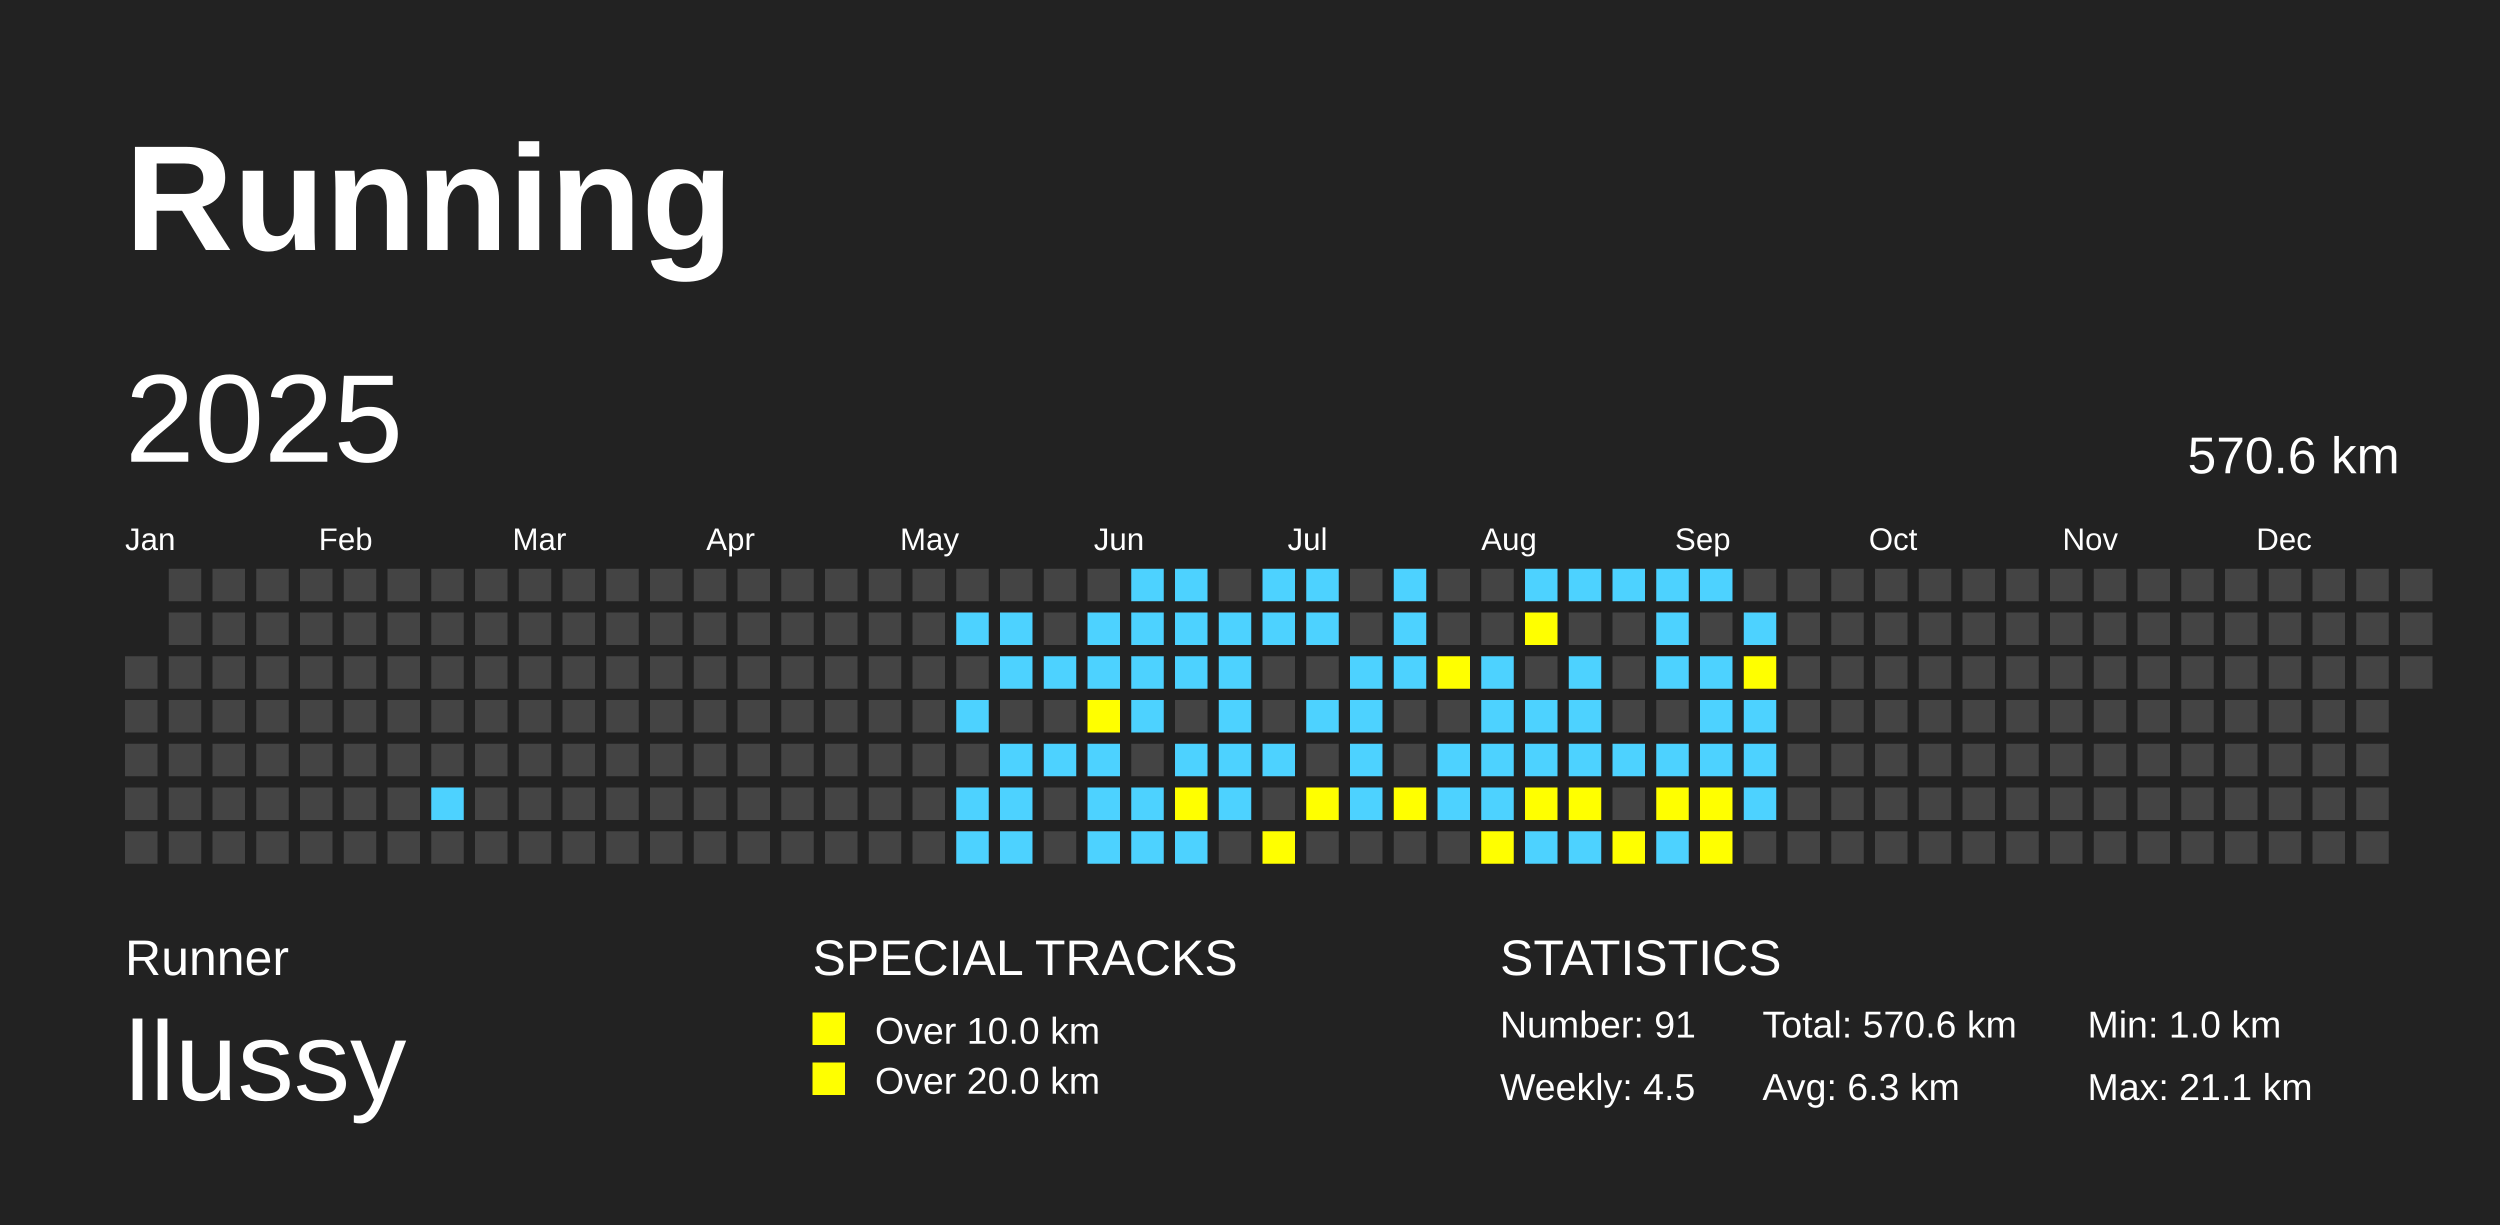
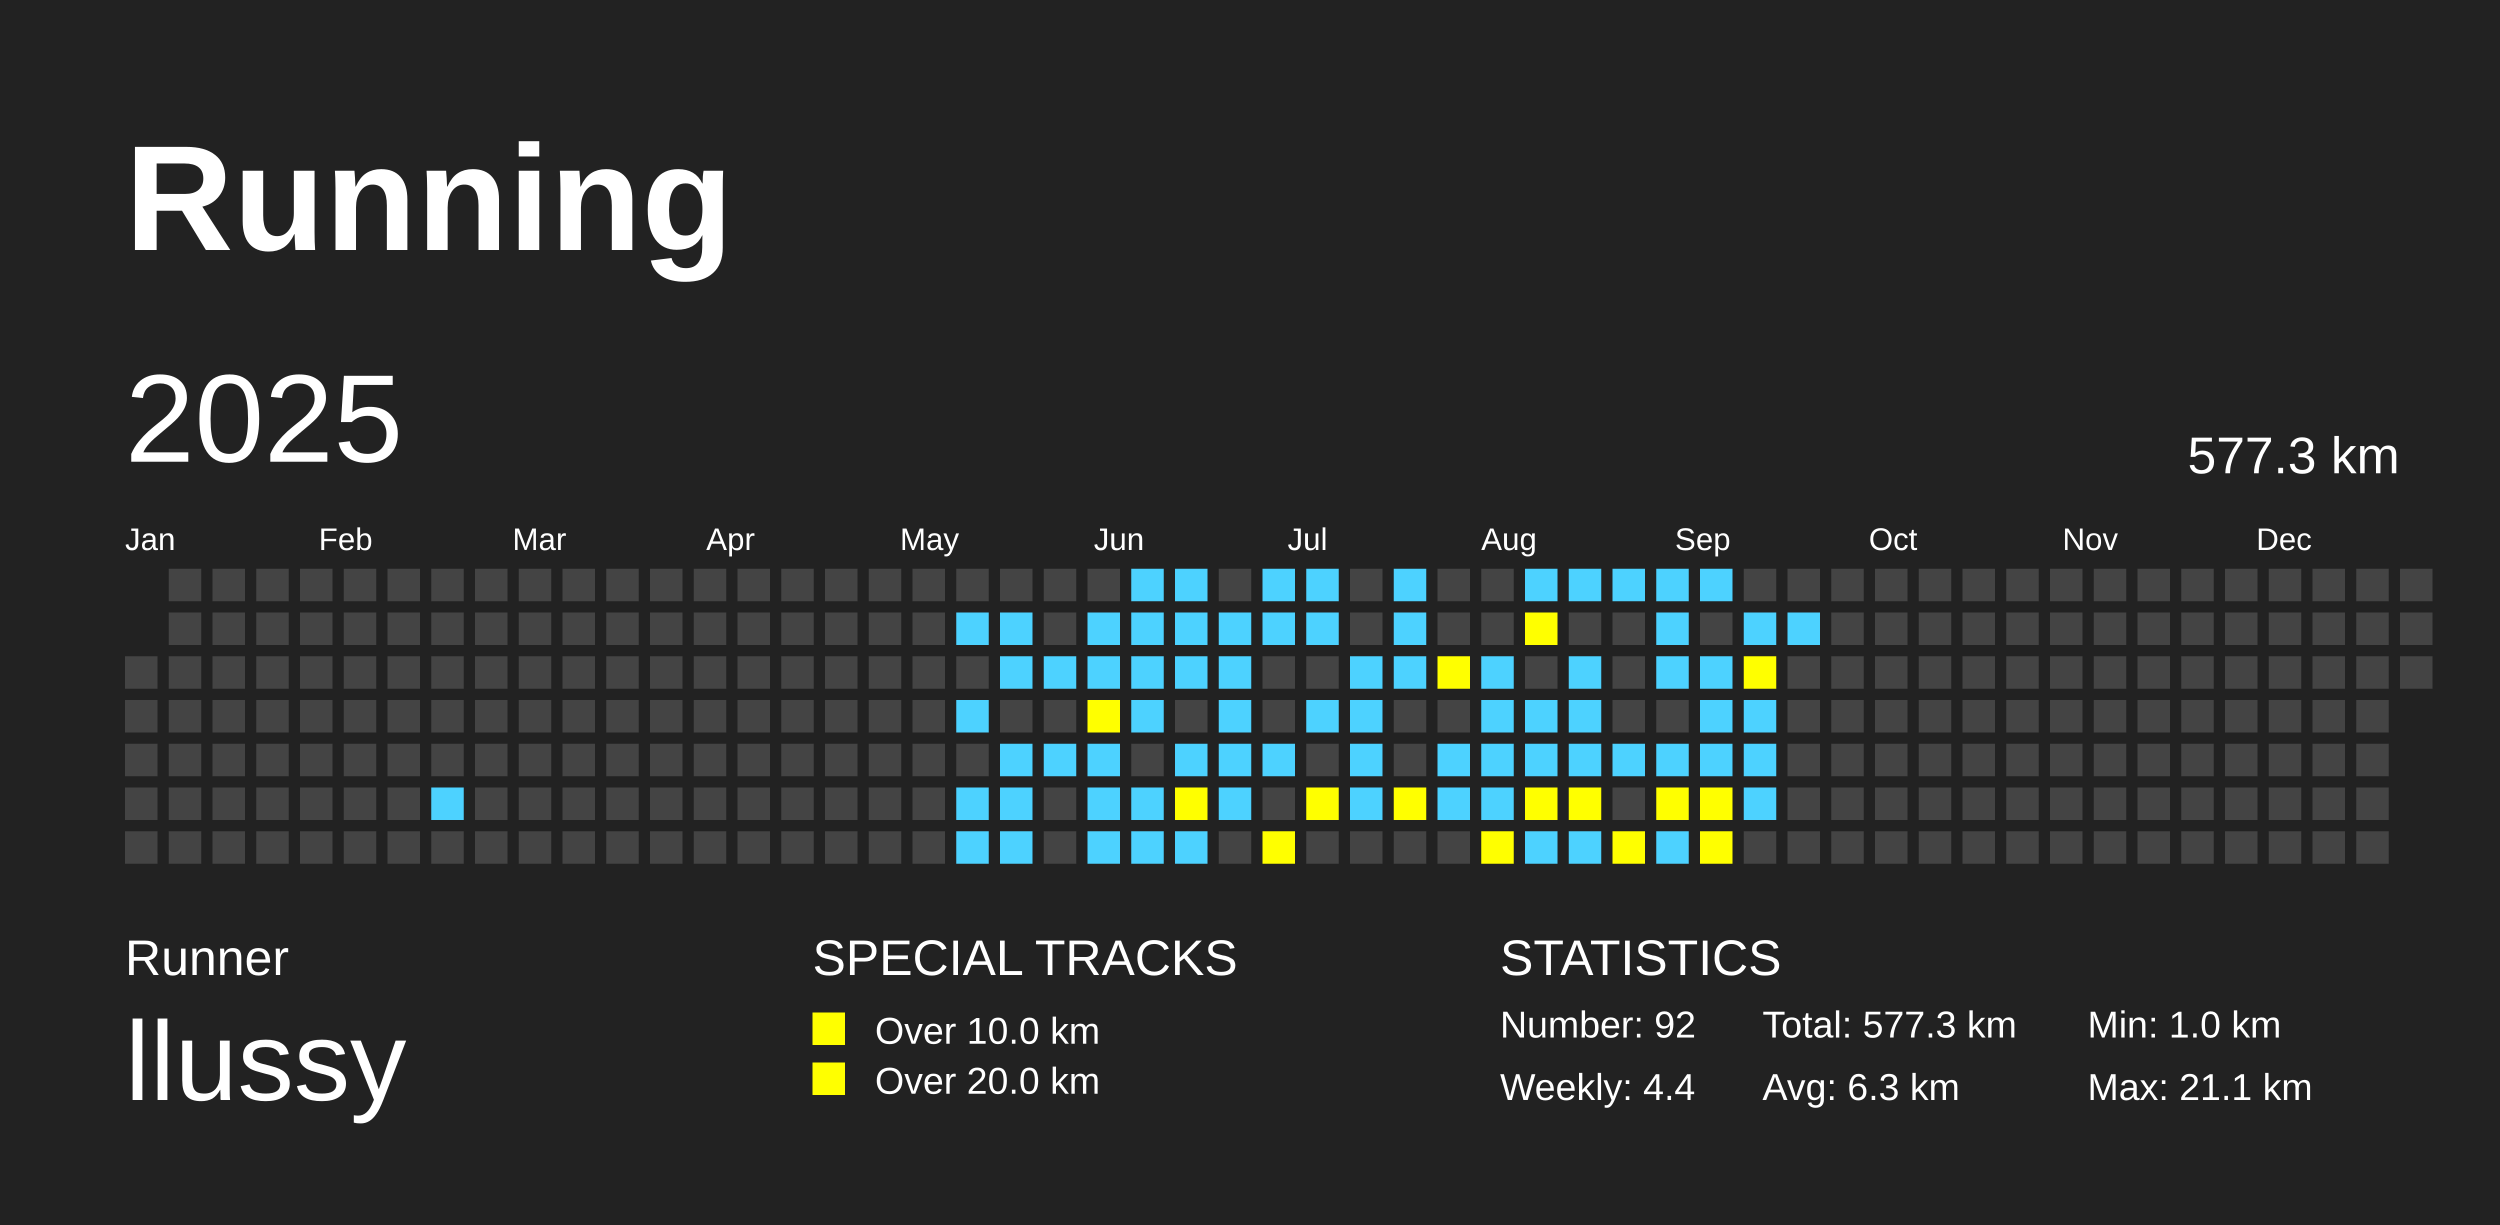
<svg xmlns="http://www.w3.org/2000/svg" baseProfile="full" height="98mm" version="1.1" viewBox="0,0,200,98" width="200mm">
  <defs />
  <rect fill="#222222" height="98" width="200" x="0" y="0" />
  <text fill="#FFFFFF" style="font-size:12px; font-family:Arial; font-weight:bold;" x="10" y="20">Running</text>
  <text fill="#FFFFFF" style="font-size:4px; font-family:Arial" x="10" y="78">Runner</text>
  <text fill="#FFFFFF" style="font-size:9px; font-family:Arial" x="10" y="88">llussy</text>
  <text fill="#FFFFFF" style="font-size:4px; font-family:Arial" x="65" y="78">SPECIAL TRACKS</text>
  <rect fill="#FFFF00" height="2.6" width="2.6" x="65" y="81" />
  <text fill="#FFFFFF" style="font-size:3px; font-family:Arial" x="70" y="83.5">Over 10.0 km</text>
  <rect fill="#FFFF00" height="2.6" width="2.6" x="65" y="85" />
  <text fill="#FFFFFF" style="font-size:3px; font-family:Arial" x="70" y="87.5">Over 20.0 km</text>
  <text fill="#FFFFFF" style="font-size:4px; font-family:Arial" x="120" y="78">STATISTICS</text>
-   <text fill="#FFFFFF" style="font-size:3px; font-family:Arial" x="120" y="83">Number: 91</text>
-   <text fill="#FFFFFF" style="font-size:3px; font-family:Arial" x="120" y="88">Weekly: 4.5</text>
-   <text fill="#FFFFFF" style="font-size:3px; font-family:Arial" x="141" y="83">Total: 570.6 km</text>
+   <text fill="#FFFFFF" style="font-size:3px; font-family:Arial" x="120" y="83">Number: 92</text>
+   <text fill="#FFFFFF" style="font-size:3px; font-family:Arial" x="120" y="88">Weekly: 4.4</text>
+   <text fill="#FFFFFF" style="font-size:3px; font-family:Arial" x="141" y="83">Total: 577.3 km</text>
  <text fill="#FFFFFF" style="font-size:3px; font-family:Arial" x="141" y="88">Avg: 6.3 km</text>
  <text fill="#FFFFFF" style="font-size:3px; font-family:Arial" x="167" y="83">Min: 1.0 km</text>
  <text fill="#FFFFFF" style="font-size:3px; font-family:Arial" x="167" y="88">Max: 21.1 km</text>
  <text dominant-baseline="hanging" fill="#FFFFFF" style="font-size:10.0px; font-family:Arial;" x="10" y="30">2025</text>
-   <text dominant-baseline="hanging" fill="#FFFFFF" style="font-size:4.125px; font-family:Arial;" x="175" y="35">570.6 km</text>
+   <text dominant-baseline="hanging" fill="#FFFFFF" style="font-size:4.125px; font-family:Arial;" x="175" y="35">577.3 km</text>
  <text fill="#FFFFFF" style="font-size:2.5px; font-family:Arial" x="10.0" y="44">Jan</text>
  <text fill="#FFFFFF" style="font-size:2.5px; font-family:Arial" x="25.5" y="44">Feb</text>
  <text fill="#FFFFFF" style="font-size:2.5px; font-family:Arial" x="41.0" y="44">Mar</text>
  <text fill="#FFFFFF" style="font-size:2.5px; font-family:Arial" x="56.5" y="44">Apr</text>
  <text fill="#FFFFFF" style="font-size:2.5px; font-family:Arial" x="72.0" y="44">May</text>
  <text fill="#FFFFFF" style="font-size:2.5px; font-family:Arial" x="87.5" y="44">Jun</text>
  <text fill="#FFFFFF" style="font-size:2.5px; font-family:Arial" x="103.0" y="44">Jul</text>
  <text fill="#FFFFFF" style="font-size:2.5px; font-family:Arial" x="118.5" y="44">Aug</text>
  <text fill="#FFFFFF" style="font-size:2.5px; font-family:Arial" x="134.0" y="44">Sep</text>
  <text fill="#FFFFFF" style="font-size:2.5px; font-family:Arial" x="149.5" y="44">Oct</text>
  <text fill="#FFFFFF" style="font-size:2.5px; font-family:Arial" x="165.0" y="44">Nov</text>
  <text fill="#FFFFFF" style="font-size:2.5px; font-family:Arial" x="180.5" y="44">Dec</text>
  <rect fill="#444444" height="2.6" width="2.6" x="10.0" y="52.5" />
  <rect fill="#444444" height="2.6" width="2.6" x="10.0" y="56.0" />
  <rect fill="#444444" height="2.6" width="2.6" x="10.0" y="59.5" />
  <rect fill="#444444" height="2.6" width="2.6" x="10.0" y="63.0" />
  <rect fill="#444444" height="2.6" width="2.6" x="10.0" y="66.5" />
  <rect fill="#444444" height="2.6" width="2.6" x="13.5" y="45.5" />
  <rect fill="#444444" height="2.6" width="2.6" x="13.5" y="49.0" />
  <rect fill="#444444" height="2.6" width="2.6" x="13.5" y="52.5" />
  <rect fill="#444444" height="2.6" width="2.6" x="13.5" y="56.0" />
  <rect fill="#444444" height="2.6" width="2.6" x="13.5" y="59.5" />
  <rect fill="#444444" height="2.6" width="2.6" x="13.5" y="63.0" />
  <rect fill="#444444" height="2.6" width="2.6" x="13.5" y="66.5" />
  <rect fill="#444444" height="2.6" width="2.6" x="17.0" y="45.5" />
  <rect fill="#444444" height="2.6" width="2.6" x="17.0" y="49.0" />
  <rect fill="#444444" height="2.6" width="2.6" x="17.0" y="52.5" />
  <rect fill="#444444" height="2.6" width="2.6" x="17.0" y="56.0" />
  <rect fill="#444444" height="2.6" width="2.6" x="17.0" y="59.5" />
  <rect fill="#444444" height="2.6" width="2.6" x="17.0" y="63.0" />
  <rect fill="#444444" height="2.6" width="2.6" x="17.0" y="66.5" />
  <rect fill="#444444" height="2.6" width="2.6" x="20.5" y="45.5" />
  <rect fill="#444444" height="2.6" width="2.6" x="20.5" y="49.0" />
  <rect fill="#444444" height="2.6" width="2.6" x="20.5" y="52.5" />
  <rect fill="#444444" height="2.6" width="2.6" x="20.5" y="56.0" />
  <rect fill="#444444" height="2.6" width="2.6" x="20.5" y="59.5" />
  <rect fill="#444444" height="2.6" width="2.6" x="20.5" y="63.0" />
  <rect fill="#444444" height="2.6" width="2.6" x="20.5" y="66.5" />
  <rect fill="#444444" height="2.6" width="2.6" x="24.0" y="45.5" />
  <rect fill="#444444" height="2.6" width="2.6" x="24.0" y="49.0" />
  <rect fill="#444444" height="2.6" width="2.6" x="24.0" y="52.5" />
  <rect fill="#444444" height="2.6" width="2.6" x="24.0" y="56.0" />
  <rect fill="#444444" height="2.6" width="2.6" x="24.0" y="59.5" />
  <rect fill="#444444" height="2.6" width="2.6" x="24.0" y="63.0" />
  <rect fill="#444444" height="2.6" width="2.6" x="24.0" y="66.5" />
  <rect fill="#444444" height="2.6" width="2.6" x="27.5" y="45.5" />
  <rect fill="#444444" height="2.6" width="2.6" x="27.5" y="49.0" />
  <rect fill="#444444" height="2.6" width="2.6" x="27.5" y="52.5" />
  <rect fill="#444444" height="2.6" width="2.6" x="27.5" y="56.0" />
  <rect fill="#444444" height="2.6" width="2.6" x="27.5" y="59.5" />
  <rect fill="#444444" height="2.6" width="2.6" x="27.5" y="63.0" />
  <rect fill="#444444" height="2.6" width="2.6" x="27.5" y="66.5" />
  <rect fill="#444444" height="2.6" width="2.6" x="31.0" y="45.5" />
  <rect fill="#444444" height="2.6" width="2.6" x="31.0" y="49.0" />
  <rect fill="#444444" height="2.6" width="2.6" x="31.0" y="52.5" />
  <rect fill="#444444" height="2.6" width="2.6" x="31.0" y="56.0" />
  <rect fill="#444444" height="2.6" width="2.6" x="31.0" y="59.5" />
  <rect fill="#444444" height="2.6" width="2.6" x="31.0" y="63.0" />
  <rect fill="#444444" height="2.6" width="2.6" x="31.0" y="66.5" />
  <rect fill="#444444" height="2.6" width="2.6" x="34.5" y="45.5" />
  <rect fill="#444444" height="2.6" width="2.6" x="34.5" y="49.0" />
  <rect fill="#444444" height="2.6" width="2.6" x="34.5" y="52.5" />
  <rect fill="#444444" height="2.6" width="2.6" x="34.5" y="56.0" />
  <rect fill="#444444" height="2.6" width="2.6" x="34.5" y="59.5" />
  <rect fill="#4dd2ff" height="2.6" width="2.6" x="34.5" y="63.0" />
  <rect fill="#444444" height="2.6" width="2.6" x="34.5" y="66.5" />
  <rect fill="#444444" height="2.6" width="2.6" x="38.0" y="45.5" />
  <rect fill="#444444" height="2.6" width="2.6" x="38.0" y="49.0" />
  <rect fill="#444444" height="2.6" width="2.6" x="38.0" y="52.5" />
  <rect fill="#444444" height="2.6" width="2.6" x="38.0" y="56.0" />
  <rect fill="#444444" height="2.6" width="2.6" x="38.0" y="59.5" />
  <rect fill="#444444" height="2.6" width="2.6" x="38.0" y="63.0" />
  <rect fill="#444444" height="2.6" width="2.6" x="38.0" y="66.5" />
  <rect fill="#444444" height="2.6" width="2.6" x="41.5" y="45.5" />
  <rect fill="#444444" height="2.6" width="2.6" x="41.5" y="49.0" />
  <rect fill="#444444" height="2.6" width="2.6" x="41.5" y="52.5" />
  <rect fill="#444444" height="2.6" width="2.6" x="41.5" y="56.0" />
  <rect fill="#444444" height="2.6" width="2.6" x="41.5" y="59.5" />
  <rect fill="#444444" height="2.6" width="2.6" x="41.5" y="63.0" />
  <rect fill="#444444" height="2.6" width="2.6" x="41.5" y="66.5" />
  <rect fill="#444444" height="2.6" width="2.6" x="45.0" y="45.5" />
  <rect fill="#444444" height="2.6" width="2.6" x="45.0" y="49.0" />
  <rect fill="#444444" height="2.6" width="2.6" x="45.0" y="52.5" />
  <rect fill="#444444" height="2.6" width="2.6" x="45.0" y="56.0" />
  <rect fill="#444444" height="2.6" width="2.6" x="45.0" y="59.5" />
  <rect fill="#444444" height="2.6" width="2.6" x="45.0" y="63.0" />
  <rect fill="#444444" height="2.6" width="2.6" x="45.0" y="66.5" />
  <rect fill="#444444" height="2.6" width="2.6" x="48.5" y="45.5" />
  <rect fill="#444444" height="2.6" width="2.6" x="48.5" y="49.0" />
  <rect fill="#444444" height="2.6" width="2.6" x="48.5" y="52.5" />
  <rect fill="#444444" height="2.6" width="2.6" x="48.5" y="56.0" />
  <rect fill="#444444" height="2.6" width="2.6" x="48.5" y="59.5" />
  <rect fill="#444444" height="2.6" width="2.6" x="48.5" y="63.0" />
  <rect fill="#444444" height="2.6" width="2.6" x="48.5" y="66.5" />
  <rect fill="#444444" height="2.6" width="2.6" x="52.0" y="45.5" />
  <rect fill="#444444" height="2.6" width="2.6" x="52.0" y="49.0" />
  <rect fill="#444444" height="2.6" width="2.6" x="52.0" y="52.5" />
  <rect fill="#444444" height="2.6" width="2.6" x="52.0" y="56.0" />
  <rect fill="#444444" height="2.6" width="2.6" x="52.0" y="59.5" />
  <rect fill="#444444" height="2.6" width="2.6" x="52.0" y="63.0" />
  <rect fill="#444444" height="2.6" width="2.6" x="52.0" y="66.5" />
  <rect fill="#444444" height="2.6" width="2.6" x="55.5" y="45.5" />
  <rect fill="#444444" height="2.6" width="2.6" x="55.5" y="49.0" />
  <rect fill="#444444" height="2.6" width="2.6" x="55.5" y="52.5" />
  <rect fill="#444444" height="2.6" width="2.6" x="55.5" y="56.0" />
  <rect fill="#444444" height="2.6" width="2.6" x="55.5" y="59.5" />
  <rect fill="#444444" height="2.6" width="2.6" x="55.5" y="63.0" />
  <rect fill="#444444" height="2.6" width="2.6" x="55.5" y="66.5" />
  <rect fill="#444444" height="2.6" width="2.6" x="59.0" y="45.5" />
  <rect fill="#444444" height="2.6" width="2.6" x="59.0" y="49.0" />
  <rect fill="#444444" height="2.6" width="2.6" x="59.0" y="52.5" />
  <rect fill="#444444" height="2.6" width="2.6" x="59.0" y="56.0" />
  <rect fill="#444444" height="2.6" width="2.6" x="59.0" y="59.5" />
  <rect fill="#444444" height="2.6" width="2.6" x="59.0" y="63.0" />
  <rect fill="#444444" height="2.6" width="2.6" x="59.0" y="66.5" />
  <rect fill="#444444" height="2.6" width="2.6" x="62.5" y="45.5" />
  <rect fill="#444444" height="2.6" width="2.6" x="62.5" y="49.0" />
  <rect fill="#444444" height="2.6" width="2.6" x="62.5" y="52.5" />
  <rect fill="#444444" height="2.6" width="2.6" x="62.5" y="56.0" />
  <rect fill="#444444" height="2.6" width="2.6" x="62.5" y="59.5" />
  <rect fill="#444444" height="2.6" width="2.6" x="62.5" y="63.0" />
  <rect fill="#444444" height="2.6" width="2.6" x="62.5" y="66.5" />
  <rect fill="#444444" height="2.6" width="2.6" x="66.0" y="45.5" />
  <rect fill="#444444" height="2.6" width="2.6" x="66.0" y="49.0" />
  <rect fill="#444444" height="2.6" width="2.6" x="66.0" y="52.5" />
  <rect fill="#444444" height="2.6" width="2.6" x="66.0" y="56.0" />
  <rect fill="#444444" height="2.6" width="2.6" x="66.0" y="59.5" />
  <rect fill="#444444" height="2.6" width="2.6" x="66.0" y="63.0" />
  <rect fill="#444444" height="2.6" width="2.6" x="66.0" y="66.5" />
  <rect fill="#444444" height="2.6" width="2.6" x="69.5" y="45.5" />
  <rect fill="#444444" height="2.6" width="2.6" x="69.5" y="49.0" />
  <rect fill="#444444" height="2.6" width="2.6" x="69.5" y="52.5" />
  <rect fill="#444444" height="2.6" width="2.6" x="69.5" y="56.0" />
  <rect fill="#444444" height="2.6" width="2.6" x="69.5" y="59.5" />
  <rect fill="#444444" height="2.6" width="2.6" x="69.5" y="63.0" />
  <rect fill="#444444" height="2.6" width="2.6" x="69.5" y="66.5" />
  <rect fill="#444444" height="2.6" width="2.6" x="73.0" y="45.5" />
  <rect fill="#444444" height="2.6" width="2.6" x="73.0" y="49.0" />
  <rect fill="#444444" height="2.6" width="2.6" x="73.0" y="52.5" />
  <rect fill="#444444" height="2.6" width="2.6" x="73.0" y="56.0" />
  <rect fill="#444444" height="2.6" width="2.6" x="73.0" y="59.5" />
  <rect fill="#444444" height="2.6" width="2.6" x="73.0" y="63.0" />
  <rect fill="#444444" height="2.6" width="2.6" x="73.0" y="66.5" />
  <rect fill="#444444" height="2.6" width="2.6" x="76.5" y="45.5" />
  <rect fill="#4dd2ff" height="2.6" width="2.6" x="76.5" y="49.0" />
  <rect fill="#444444" height="2.6" width="2.6" x="76.5" y="52.5" />
  <rect fill="#4dd2ff" height="2.6" width="2.6" x="76.5" y="56.0" />
  <rect fill="#444444" height="2.6" width="2.6" x="76.5" y="59.5" />
  <rect fill="#4dd2ff" height="2.6" width="2.6" x="76.5" y="63.0" />
  <rect fill="#4dd2ff" height="2.6" width="2.6" x="76.5" y="66.5" />
  <rect fill="#444444" height="2.6" width="2.6" x="80.0" y="45.5" />
  <rect fill="#4dd2ff" height="2.6" width="2.6" x="80.0" y="49.0" />
  <rect fill="#4dd2ff" height="2.6" width="2.6" x="80.0" y="52.5" />
  <rect fill="#444444" height="2.6" width="2.6" x="80.0" y="56.0" />
  <rect fill="#4dd2ff" height="2.6" width="2.6" x="80.0" y="59.5" />
  <rect fill="#4dd2ff" height="2.6" width="2.6" x="80.0" y="63.0" />
  <rect fill="#4dd2ff" height="2.6" width="2.6" x="80.0" y="66.5" />
  <rect fill="#444444" height="2.6" width="2.6" x="83.5" y="45.5" />
  <rect fill="#444444" height="2.6" width="2.6" x="83.5" y="49.0" />
  <rect fill="#4dd2ff" height="2.6" width="2.6" x="83.5" y="52.5" />
  <rect fill="#444444" height="2.6" width="2.6" x="83.5" y="56.0" />
  <rect fill="#4dd2ff" height="2.6" width="2.6" x="83.5" y="59.5" />
  <rect fill="#444444" height="2.6" width="2.6" x="83.5" y="63.0" />
  <rect fill="#444444" height="2.6" width="2.6" x="83.5" y="66.5" />
  <rect fill="#444444" height="2.6" width="2.6" x="87.0" y="45.5" />
  <rect fill="#4dd2ff" height="2.6" width="2.6" x="87.0" y="49.0" />
  <rect fill="#4dd2ff" height="2.6" width="2.6" x="87.0" y="52.5" />
  <rect fill="#ffff00" height="2.6" width="2.6" x="87.0" y="56.0" />
  <rect fill="#4dd2ff" height="2.6" width="2.6" x="87.0" y="59.5" />
  <rect fill="#4dd2ff" height="2.6" width="2.6" x="87.0" y="63.0" />
  <rect fill="#4dd2ff" height="2.6" width="2.6" x="87.0" y="66.5" />
  <rect fill="#4dd2ff" height="2.6" width="2.6" x="90.5" y="45.5" />
  <rect fill="#4dd2ff" height="2.6" width="2.6" x="90.5" y="49.0" />
  <rect fill="#4dd2ff" height="2.6" width="2.6" x="90.5" y="52.5" />
  <rect fill="#4dd2ff" height="2.6" width="2.6" x="90.5" y="56.0" />
  <rect fill="#444444" height="2.6" width="2.6" x="90.5" y="59.5" />
  <rect fill="#4dd2ff" height="2.6" width="2.6" x="90.5" y="63.0" />
  <rect fill="#4dd2ff" height="2.6" width="2.6" x="90.5" y="66.5" />
  <rect fill="#4dd2ff" height="2.6" width="2.6" x="94.0" y="45.5" />
  <rect fill="#4dd2ff" height="2.6" width="2.6" x="94.0" y="49.0" />
  <rect fill="#4dd2ff" height="2.6" width="2.6" x="94.0" y="52.5" />
  <rect fill="#444444" height="2.6" width="2.6" x="94.0" y="56.0" />
  <rect fill="#4dd2ff" height="2.6" width="2.6" x="94.0" y="59.5" />
  <rect fill="#ffff00" height="2.6" width="2.6" x="94.0" y="63.0" />
  <rect fill="#4dd2ff" height="2.6" width="2.6" x="94.0" y="66.5" />
  <rect fill="#444444" height="2.6" width="2.6" x="97.5" y="45.5" />
  <rect fill="#4dd2ff" height="2.6" width="2.6" x="97.5" y="49.0" />
  <rect fill="#4dd2ff" height="2.6" width="2.6" x="97.5" y="52.5" />
  <rect fill="#4dd2ff" height="2.6" width="2.6" x="97.5" y="56.0" />
  <rect fill="#4dd2ff" height="2.6" width="2.6" x="97.5" y="59.5" />
  <rect fill="#4dd2ff" height="2.6" width="2.6" x="97.5" y="63.0" />
  <rect fill="#444444" height="2.6" width="2.6" x="97.5" y="66.5" />
  <rect fill="#4dd2ff" height="2.6" width="2.6" x="101.0" y="45.5" />
  <rect fill="#4dd2ff" height="2.6" width="2.6" x="101.0" y="49.0" />
  <rect fill="#444444" height="2.6" width="2.6" x="101.0" y="52.5" />
  <rect fill="#444444" height="2.6" width="2.6" x="101.0" y="56.0" />
  <rect fill="#4dd2ff" height="2.6" width="2.6" x="101.0" y="59.5" />
  <rect fill="#444444" height="2.6" width="2.6" x="101.0" y="63.0" />
  <rect fill="#ffff00" height="2.6" width="2.6" x="101.0" y="66.5" />
  <rect fill="#4dd2ff" height="2.6" width="2.6" x="104.5" y="45.5" />
  <rect fill="#4dd2ff" height="2.6" width="2.6" x="104.5" y="49.0" />
  <rect fill="#444444" height="2.6" width="2.6" x="104.5" y="52.5" />
  <rect fill="#4dd2ff" height="2.6" width="2.6" x="104.5" y="56.0" />
  <rect fill="#444444" height="2.6" width="2.6" x="104.5" y="59.5" />
  <rect fill="#ffff00" height="2.6" width="2.6" x="104.5" y="63.0" />
  <rect fill="#444444" height="2.6" width="2.6" x="104.5" y="66.5" />
  <rect fill="#444444" height="2.6" width="2.6" x="108.0" y="45.5" />
  <rect fill="#444444" height="2.6" width="2.6" x="108.0" y="49.0" />
  <rect fill="#4dd2ff" height="2.6" width="2.6" x="108.0" y="52.5" />
  <rect fill="#4dd2ff" height="2.6" width="2.6" x="108.0" y="56.0" />
  <rect fill="#4dd2ff" height="2.6" width="2.6" x="108.0" y="59.5" />
  <rect fill="#4dd2ff" height="2.6" width="2.6" x="108.0" y="63.0" />
  <rect fill="#444444" height="2.6" width="2.6" x="108.0" y="66.5" />
  <rect fill="#4dd2ff" height="2.6" width="2.6" x="111.5" y="45.5" />
  <rect fill="#4dd2ff" height="2.6" width="2.6" x="111.5" y="49.0" />
  <rect fill="#4dd2ff" height="2.6" width="2.6" x="111.5" y="52.5" />
  <rect fill="#444444" height="2.6" width="2.6" x="111.5" y="56.0" />
  <rect fill="#444444" height="2.6" width="2.6" x="111.5" y="59.5" />
  <rect fill="#ffff00" height="2.6" width="2.6" x="111.5" y="63.0" />
  <rect fill="#444444" height="2.6" width="2.6" x="111.5" y="66.5" />
  <rect fill="#444444" height="2.6" width="2.6" x="115.0" y="45.5" />
  <rect fill="#444444" height="2.6" width="2.6" x="115.0" y="49.0" />
  <rect fill="#ffff00" height="2.6" width="2.6" x="115.0" y="52.5" />
  <rect fill="#444444" height="2.6" width="2.6" x="115.0" y="56.0" />
  <rect fill="#4dd2ff" height="2.6" width="2.6" x="115.0" y="59.5" />
  <rect fill="#4dd2ff" height="2.6" width="2.6" x="115.0" y="63.0" />
  <rect fill="#444444" height="2.6" width="2.6" x="115.0" y="66.5" />
  <rect fill="#444444" height="2.6" width="2.6" x="118.5" y="45.5" />
  <rect fill="#444444" height="2.6" width="2.6" x="118.5" y="49.0" />
  <rect fill="#4dd2ff" height="2.6" width="2.6" x="118.5" y="52.5" />
  <rect fill="#4dd2ff" height="2.6" width="2.6" x="118.5" y="56.0" />
  <rect fill="#4dd2ff" height="2.6" width="2.6" x="118.5" y="59.5" />
  <rect fill="#4dd2ff" height="2.6" width="2.6" x="118.5" y="63.0" />
  <rect fill="#FFFF00" height="2.6" width="2.6" x="118.5" y="66.5" />
  <rect fill="#4dd2ff" height="2.6" width="2.6" x="122.0" y="45.5" />
  <rect fill="#ffff00" height="2.6" width="2.6" x="122.0" y="49.0" />
  <rect fill="#444444" height="2.6" width="2.6" x="122.0" y="52.5" />
  <rect fill="#4dd2ff" height="2.6" width="2.6" x="122.0" y="56.0" />
  <rect fill="#4dd2ff" height="2.6" width="2.6" x="122.0" y="59.5" />
  <rect fill="#ffff00" height="2.6" width="2.6" x="122.0" y="63.0" />
  <rect fill="#4dd2ff" height="2.6" width="2.6" x="122.0" y="66.5" />
  <rect fill="#4dd2ff" height="2.6" width="2.6" x="125.5" y="45.5" />
  <rect fill="#444444" height="2.6" width="2.6" x="125.5" y="49.0" />
  <rect fill="#4dd2ff" height="2.6" width="2.6" x="125.5" y="52.5" />
  <rect fill="#4dd2ff" height="2.6" width="2.6" x="125.5" y="56.0" />
  <rect fill="#4dd2ff" height="2.6" width="2.6" x="125.5" y="59.5" />
  <rect fill="#ffff00" height="2.6" width="2.6" x="125.5" y="63.0" />
  <rect fill="#4dd2ff" height="2.6" width="2.6" x="125.5" y="66.5" />
  <rect fill="#4dd2ff" height="2.6" width="2.6" x="129.0" y="45.5" />
  <rect fill="#444444" height="2.6" width="2.6" x="129.0" y="49.0" />
  <rect fill="#444444" height="2.6" width="2.6" x="129.0" y="52.5" />
  <rect fill="#444444" height="2.6" width="2.6" x="129.0" y="56.0" />
  <rect fill="#4dd2ff" height="2.6" width="2.6" x="129.0" y="59.5" />
  <rect fill="#444444" height="2.6" width="2.6" x="129.0" y="63.0" />
  <rect fill="#ffff00" height="2.6" width="2.6" x="129.0" y="66.5" />
  <rect fill="#4dd2ff" height="2.6" width="2.6" x="132.5" y="45.5" />
  <rect fill="#4dd2ff" height="2.6" width="2.6" x="132.5" y="49.0" />
  <rect fill="#4dd2ff" height="2.6" width="2.6" x="132.5" y="52.5" />
  <rect fill="#444444" height="2.6" width="2.6" x="132.5" y="56.0" />
  <rect fill="#4dd2ff" height="2.6" width="2.6" x="132.5" y="59.5" />
  <rect fill="#ffff00" height="2.6" width="2.6" x="132.5" y="63.0" />
  <rect fill="#4dd2ff" height="2.6" width="2.6" x="132.5" y="66.5" />
  <rect fill="#4dd2ff" height="2.6" width="2.6" x="136.0" y="45.5" />
  <rect fill="#444444" height="2.6" width="2.6" x="136.0" y="49.0" />
  <rect fill="#4dd2ff" height="2.6" width="2.6" x="136.0" y="52.5" />
  <rect fill="#4dd2ff" height="2.6" width="2.6" x="136.0" y="56.0" />
  <rect fill="#4dd2ff" height="2.6" width="2.6" x="136.0" y="59.5" />
  <rect fill="#ffff00" height="2.6" width="2.6" x="136.0" y="63.0" />
  <rect fill="#ffff00" height="2.6" width="2.6" x="136.0" y="66.5" />
  <rect fill="#444444" height="2.6" width="2.6" x="139.5" y="45.5" />
  <rect fill="#4dd2ff" height="2.6" width="2.6" x="139.5" y="49.0" />
  <rect fill="#ffff00" height="2.6" width="2.6" x="139.5" y="52.5" />
  <rect fill="#4dd2ff" height="2.6" width="2.6" x="139.5" y="56.0" />
  <rect fill="#4dd2ff" height="2.6" width="2.6" x="139.5" y="59.5" />
  <rect fill="#4dd2ff" height="2.6" width="2.6" x="139.5" y="63.0" />
  <rect fill="#444444" height="2.6" width="2.6" x="139.5" y="66.5" />
  <rect fill="#444444" height="2.6" width="2.6" x="143.0" y="45.5" />
-   <rect fill="#444444" height="2.6" width="2.6" x="143.0" y="49.0" />
+   <rect fill="#4dd2ff" height="2.6" width="2.6" x="143.0" y="49.0" />
  <rect fill="#444444" height="2.6" width="2.6" x="143.0" y="52.5" />
  <rect fill="#444444" height="2.6" width="2.6" x="143.0" y="56.0" />
  <rect fill="#444444" height="2.6" width="2.6" x="143.0" y="59.5" />
  <rect fill="#444444" height="2.6" width="2.6" x="143.0" y="63.0" />
  <rect fill="#444444" height="2.6" width="2.6" x="143.0" y="66.5" />
  <rect fill="#444444" height="2.6" width="2.6" x="146.5" y="45.5" />
  <rect fill="#444444" height="2.6" width="2.6" x="146.5" y="49.0" />
  <rect fill="#444444" height="2.6" width="2.6" x="146.5" y="52.5" />
  <rect fill="#444444" height="2.6" width="2.6" x="146.5" y="56.0" />
  <rect fill="#444444" height="2.6" width="2.6" x="146.5" y="59.5" />
  <rect fill="#444444" height="2.6" width="2.6" x="146.5" y="63.0" />
  <rect fill="#444444" height="2.6" width="2.6" x="146.5" y="66.5" />
  <rect fill="#444444" height="2.6" width="2.6" x="150.0" y="45.5" />
  <rect fill="#444444" height="2.6" width="2.6" x="150.0" y="49.0" />
  <rect fill="#444444" height="2.6" width="2.6" x="150.0" y="52.5" />
  <rect fill="#444444" height="2.6" width="2.6" x="150.0" y="56.0" />
  <rect fill="#444444" height="2.6" width="2.6" x="150.0" y="59.5" />
  <rect fill="#444444" height="2.6" width="2.6" x="150.0" y="63.0" />
  <rect fill="#444444" height="2.6" width="2.6" x="150.0" y="66.5" />
  <rect fill="#444444" height="2.6" width="2.6" x="153.5" y="45.5" />
  <rect fill="#444444" height="2.6" width="2.6" x="153.5" y="49.0" />
  <rect fill="#444444" height="2.6" width="2.6" x="153.5" y="52.5" />
  <rect fill="#444444" height="2.6" width="2.6" x="153.5" y="56.0" />
  <rect fill="#444444" height="2.6" width="2.6" x="153.5" y="59.5" />
  <rect fill="#444444" height="2.6" width="2.6" x="153.5" y="63.0" />
  <rect fill="#444444" height="2.6" width="2.6" x="153.5" y="66.5" />
  <rect fill="#444444" height="2.6" width="2.6" x="157.0" y="45.5" />
  <rect fill="#444444" height="2.6" width="2.6" x="157.0" y="49.0" />
  <rect fill="#444444" height="2.6" width="2.6" x="157.0" y="52.5" />
  <rect fill="#444444" height="2.6" width="2.6" x="157.0" y="56.0" />
  <rect fill="#444444" height="2.6" width="2.6" x="157.0" y="59.5" />
  <rect fill="#444444" height="2.6" width="2.6" x="157.0" y="63.0" />
  <rect fill="#444444" height="2.6" width="2.6" x="157.0" y="66.5" />
  <rect fill="#444444" height="2.6" width="2.6" x="160.5" y="45.5" />
  <rect fill="#444444" height="2.6" width="2.6" x="160.5" y="49.0" />
  <rect fill="#444444" height="2.6" width="2.6" x="160.5" y="52.5" />
  <rect fill="#444444" height="2.6" width="2.6" x="160.5" y="56.0" />
  <rect fill="#444444" height="2.6" width="2.6" x="160.5" y="59.5" />
  <rect fill="#444444" height="2.6" width="2.6" x="160.5" y="63.0" />
  <rect fill="#444444" height="2.6" width="2.6" x="160.5" y="66.5" />
  <rect fill="#444444" height="2.6" width="2.6" x="164.0" y="45.5" />
  <rect fill="#444444" height="2.6" width="2.6" x="164.0" y="49.0" />
  <rect fill="#444444" height="2.6" width="2.6" x="164.0" y="52.5" />
  <rect fill="#444444" height="2.6" width="2.6" x="164.0" y="56.0" />
  <rect fill="#444444" height="2.6" width="2.6" x="164.0" y="59.5" />
  <rect fill="#444444" height="2.6" width="2.6" x="164.0" y="63.0" />
  <rect fill="#444444" height="2.6" width="2.6" x="164.0" y="66.5" />
  <rect fill="#444444" height="2.6" width="2.6" x="167.5" y="45.5" />
  <rect fill="#444444" height="2.6" width="2.6" x="167.5" y="49.0" />
  <rect fill="#444444" height="2.6" width="2.6" x="167.5" y="52.5" />
  <rect fill="#444444" height="2.6" width="2.6" x="167.5" y="56.0" />
  <rect fill="#444444" height="2.6" width="2.6" x="167.5" y="59.5" />
  <rect fill="#444444" height="2.6" width="2.6" x="167.5" y="63.0" />
  <rect fill="#444444" height="2.6" width="2.6" x="167.5" y="66.5" />
  <rect fill="#444444" height="2.6" width="2.6" x="171.0" y="45.5" />
  <rect fill="#444444" height="2.6" width="2.6" x="171.0" y="49.0" />
  <rect fill="#444444" height="2.6" width="2.6" x="171.0" y="52.5" />
  <rect fill="#444444" height="2.6" width="2.6" x="171.0" y="56.0" />
  <rect fill="#444444" height="2.6" width="2.6" x="171.0" y="59.5" />
  <rect fill="#444444" height="2.6" width="2.6" x="171.0" y="63.0" />
  <rect fill="#444444" height="2.6" width="2.6" x="171.0" y="66.5" />
  <rect fill="#444444" height="2.6" width="2.6" x="174.5" y="45.5" />
  <rect fill="#444444" height="2.6" width="2.6" x="174.5" y="49.0" />
  <rect fill="#444444" height="2.6" width="2.6" x="174.5" y="52.5" />
  <rect fill="#444444" height="2.6" width="2.6" x="174.5" y="56.0" />
  <rect fill="#444444" height="2.6" width="2.6" x="174.5" y="59.5" />
  <rect fill="#444444" height="2.6" width="2.6" x="174.5" y="63.0" />
  <rect fill="#444444" height="2.6" width="2.6" x="174.5" y="66.5" />
  <rect fill="#444444" height="2.6" width="2.6" x="178.0" y="45.5" />
  <rect fill="#444444" height="2.6" width="2.6" x="178.0" y="49.0" />
  <rect fill="#444444" height="2.6" width="2.6" x="178.0" y="52.5" />
  <rect fill="#444444" height="2.6" width="2.6" x="178.0" y="56.0" />
  <rect fill="#444444" height="2.6" width="2.6" x="178.0" y="59.5" />
  <rect fill="#444444" height="2.6" width="2.6" x="178.0" y="63.0" />
  <rect fill="#444444" height="2.6" width="2.6" x="178.0" y="66.5" />
  <rect fill="#444444" height="2.6" width="2.6" x="181.5" y="45.5" />
  <rect fill="#444444" height="2.6" width="2.6" x="181.5" y="49.0" />
  <rect fill="#444444" height="2.6" width="2.6" x="181.5" y="52.5" />
  <rect fill="#444444" height="2.6" width="2.6" x="181.5" y="56.0" />
  <rect fill="#444444" height="2.6" width="2.6" x="181.5" y="59.5" />
  <rect fill="#444444" height="2.6" width="2.6" x="181.5" y="63.0" />
  <rect fill="#444444" height="2.6" width="2.6" x="181.5" y="66.5" />
  <rect fill="#444444" height="2.6" width="2.6" x="185.0" y="45.5" />
  <rect fill="#444444" height="2.6" width="2.6" x="185.0" y="49.0" />
  <rect fill="#444444" height="2.6" width="2.6" x="185.0" y="52.5" />
  <rect fill="#444444" height="2.6" width="2.6" x="185.0" y="56.0" />
  <rect fill="#444444" height="2.6" width="2.6" x="185.0" y="59.5" />
  <rect fill="#444444" height="2.6" width="2.6" x="185.0" y="63.0" />
  <rect fill="#444444" height="2.6" width="2.6" x="185.0" y="66.5" />
  <rect fill="#444444" height="2.6" width="2.6" x="188.5" y="45.5" />
  <rect fill="#444444" height="2.6" width="2.6" x="188.5" y="49.0" />
  <rect fill="#444444" height="2.6" width="2.6" x="188.5" y="52.5" />
  <rect fill="#444444" height="2.6" width="2.6" x="188.5" y="56.0" />
  <rect fill="#444444" height="2.6" width="2.6" x="188.5" y="59.5" />
  <rect fill="#444444" height="2.6" width="2.6" x="188.5" y="63.0" />
  <rect fill="#444444" height="2.6" width="2.6" x="188.5" y="66.5" />
  <rect fill="#444444" height="2.6" width="2.6" x="192.0" y="45.5" />
  <rect fill="#444444" height="2.6" width="2.6" x="192.0" y="49.0" />
  <rect fill="#444444" height="2.6" width="2.6" x="192.0" y="52.5" />
</svg>
